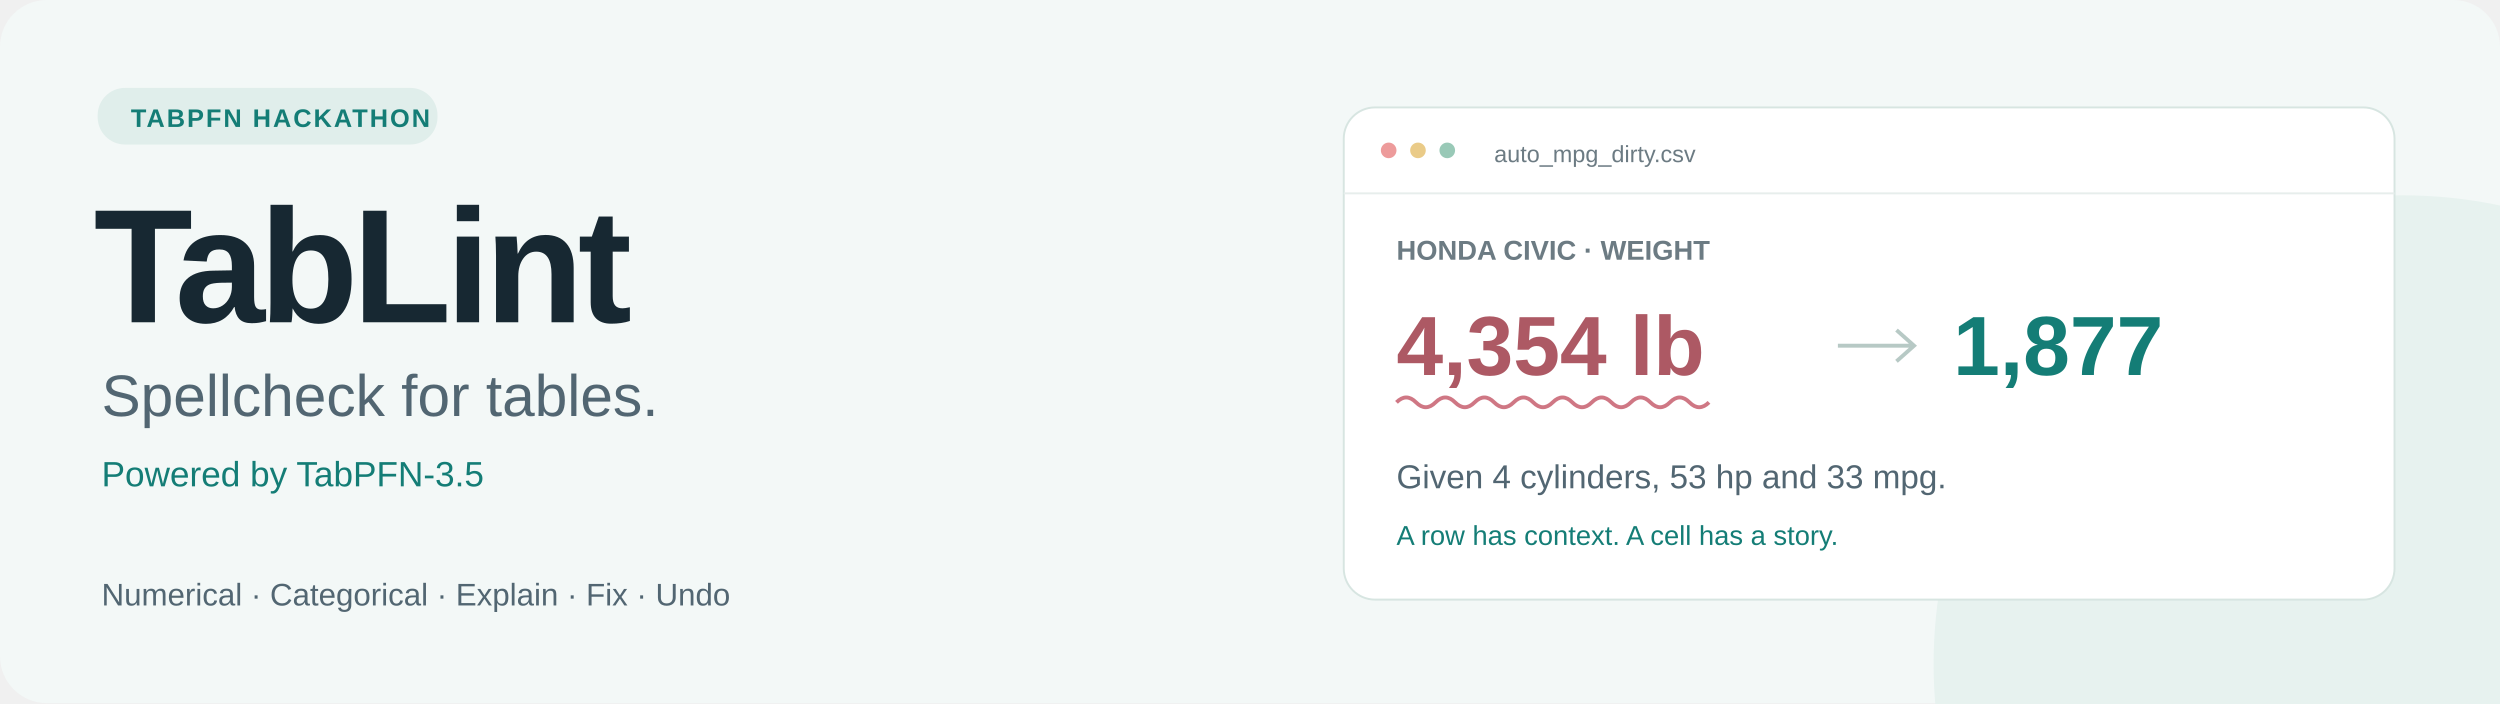
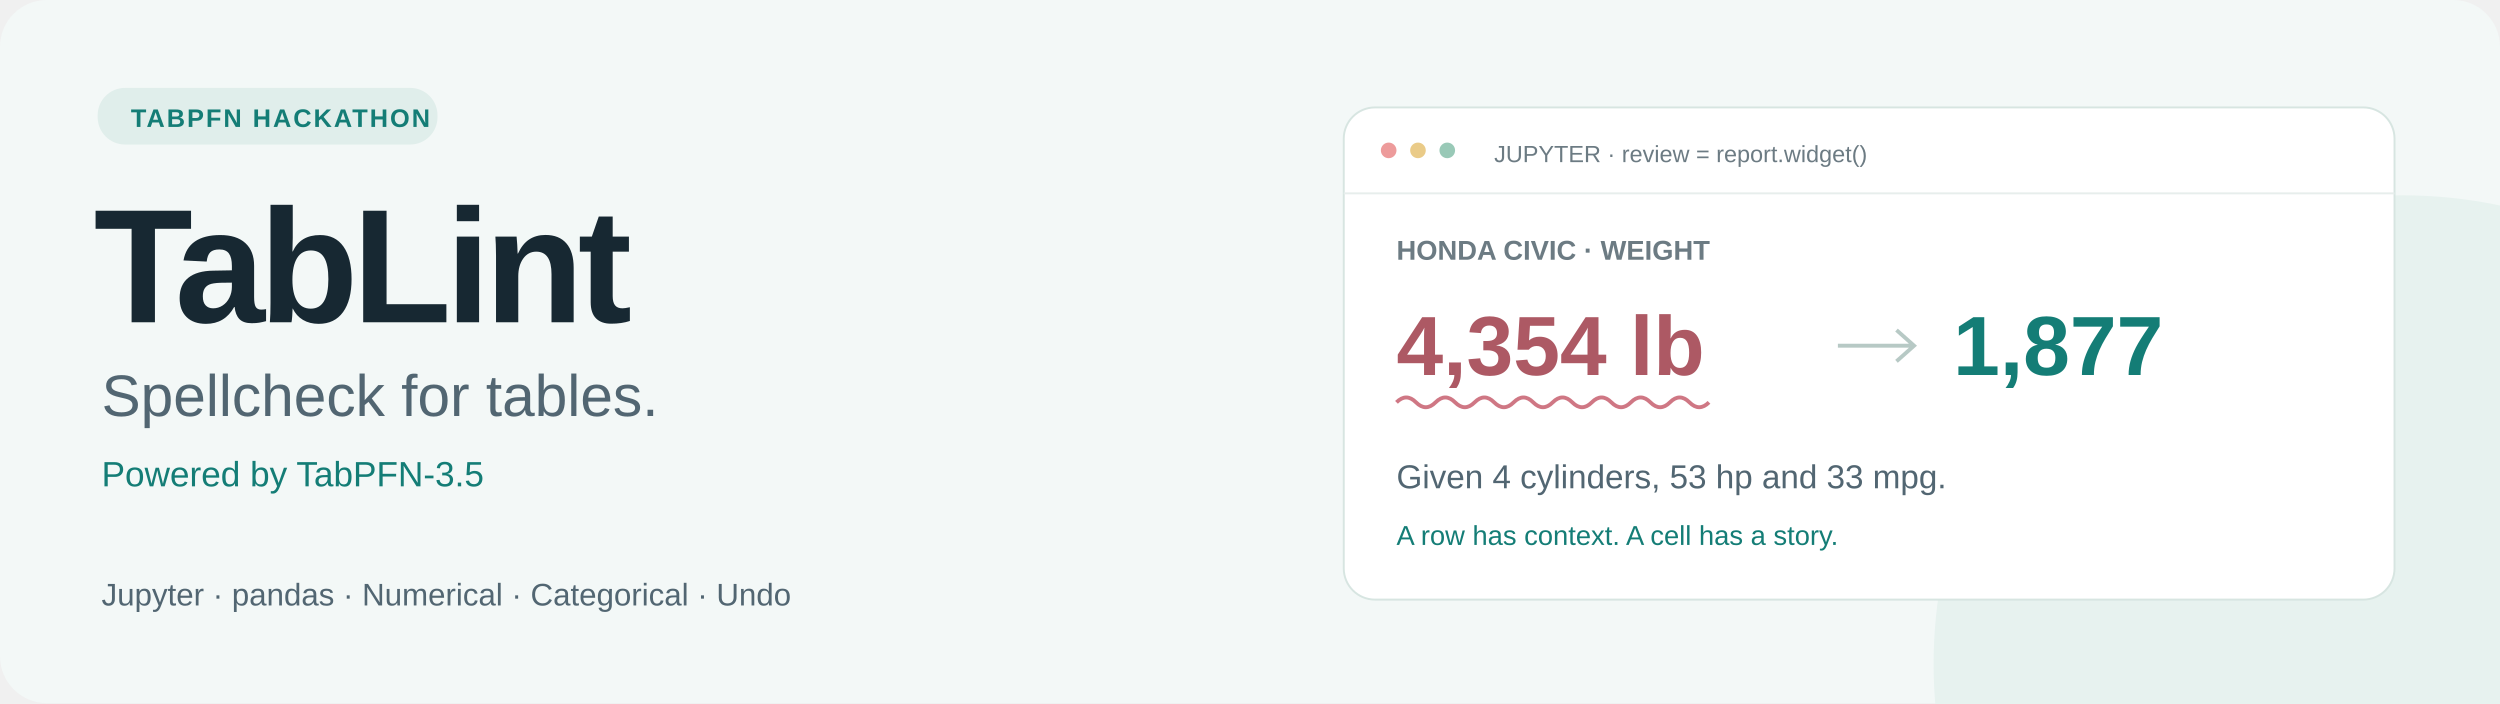
<svg xmlns="http://www.w3.org/2000/svg" viewBox="0 0 1280 360" role="img" aria-labelledby="title desc">
  <rect width="1280" height="360" rx="24" fill="#f3f8f7" />
  <circle cx="1230" cy="340" r="240" fill="#e7f2ef" />
  <g font-family="Arial, Helvetica, sans-serif">
    <rect x="50" y="45" width="174" height="29" rx="14" fill="#e0eeeb" />
    <text x="67" y="65" font-size="13" font-weight="700" letter-spacing="1" fill="#147d76">TABPFN HACKATHON</text>
    <text x="48" y="165" font-size="83" font-weight="750" letter-spacing="-3" fill="#172832">TabLint</text>
    <text x="52" y="213" font-size="30" fill="#526672">Spellcheck for tables.</text>
    <text x="52" y="249" font-size="18" fill="#147d76">Powered by TabPFN-3.5</text>
-     <text x="52" y="310" font-size="16" fill="#526672">Numerical · Categorical · Explain · Fix · Undo</text>
+     <text x="52" y="310" font-size="16" fill="#526672">Jupyter · pandas · Numerical · Categorical · Undo</text>
    <rect x="688" y="55" width="538" height="252" rx="16" fill="white" stroke="#d7e5e1" />
    <circle cx="711" cy="77" r="4" fill="#ed9b9b" />
    <circle cx="726" cy="77" r="4" fill="#eacb88" />
    <circle cx="741" cy="77" r="4" fill="#99c9b7" />
-     <text x="765" y="83" font-size="12" fill="#6c7b83">auto_mpg_dirty.csv</text>
+     <text x="765" y="83" font-size="12" fill="#6c7b83">JUPYTER · review = report.widget()</text>
    <path d="M688 99H1226" stroke="#e7eeec" />
    <text x="715" y="133" font-size="14" font-weight="700" fill="#6c7b83">HONDA CIVIC · WEIGHT</text>
    <text x="715" y="192" font-size="43" font-weight="700" fill="#ad5964">4,354 lb</text>
    <path d="M715 206q5 -5 10 0t10 0t10 0t10 0t10 0t10 0t10 0t10 0t10 0t10 0t10 0t10 0t10 0t10 0t10 0t10 0" fill="none" stroke="#cf7784" stroke-width="2" />
    <path d="M941 177H979m-8 -8 9 8-9 8" fill="none" stroke="#b7c9c5" stroke-width="2" />
    <text x="1000" y="192" font-size="43" font-weight="700" fill="#147d76">1,877</text>
    <text x="715" y="250" font-size="17" fill="#526672">Given 4 cylinders, 53 hp and 33 mpg.</text>
    <text x="715" y="279" font-size="14" fill="#147d76">A row has context. A cell has a story.</text>
  </g>
</svg>
